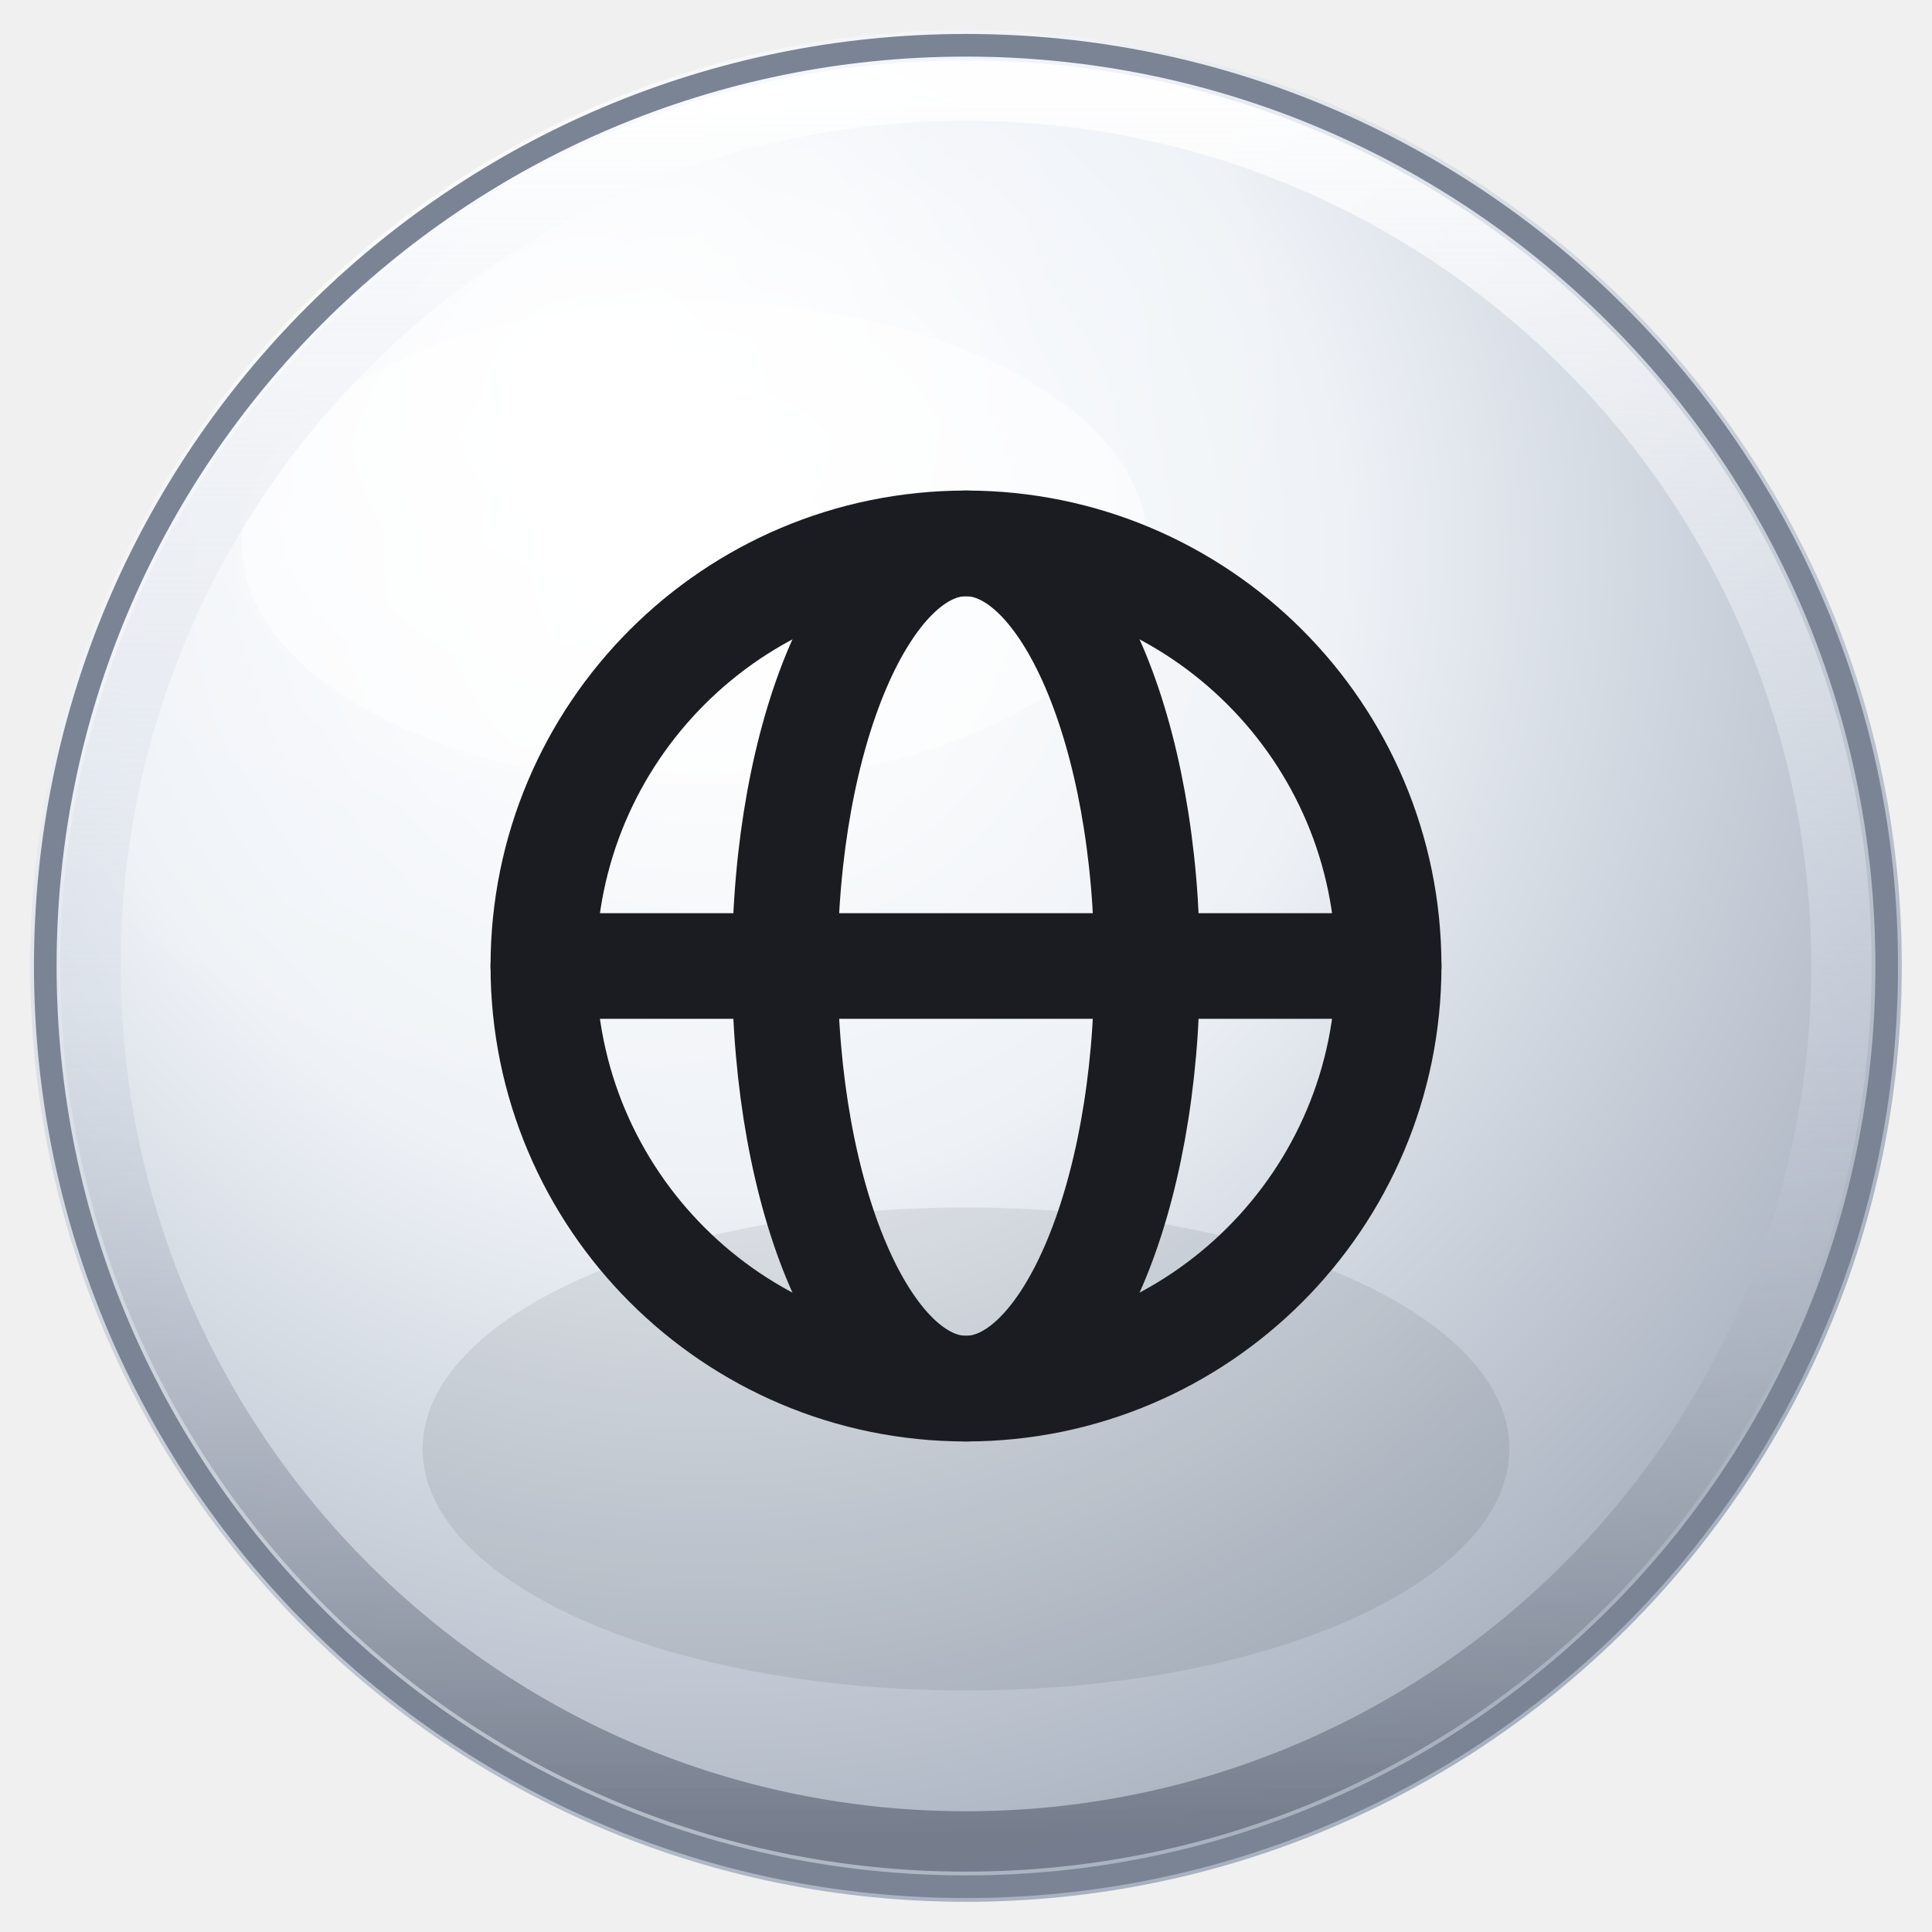
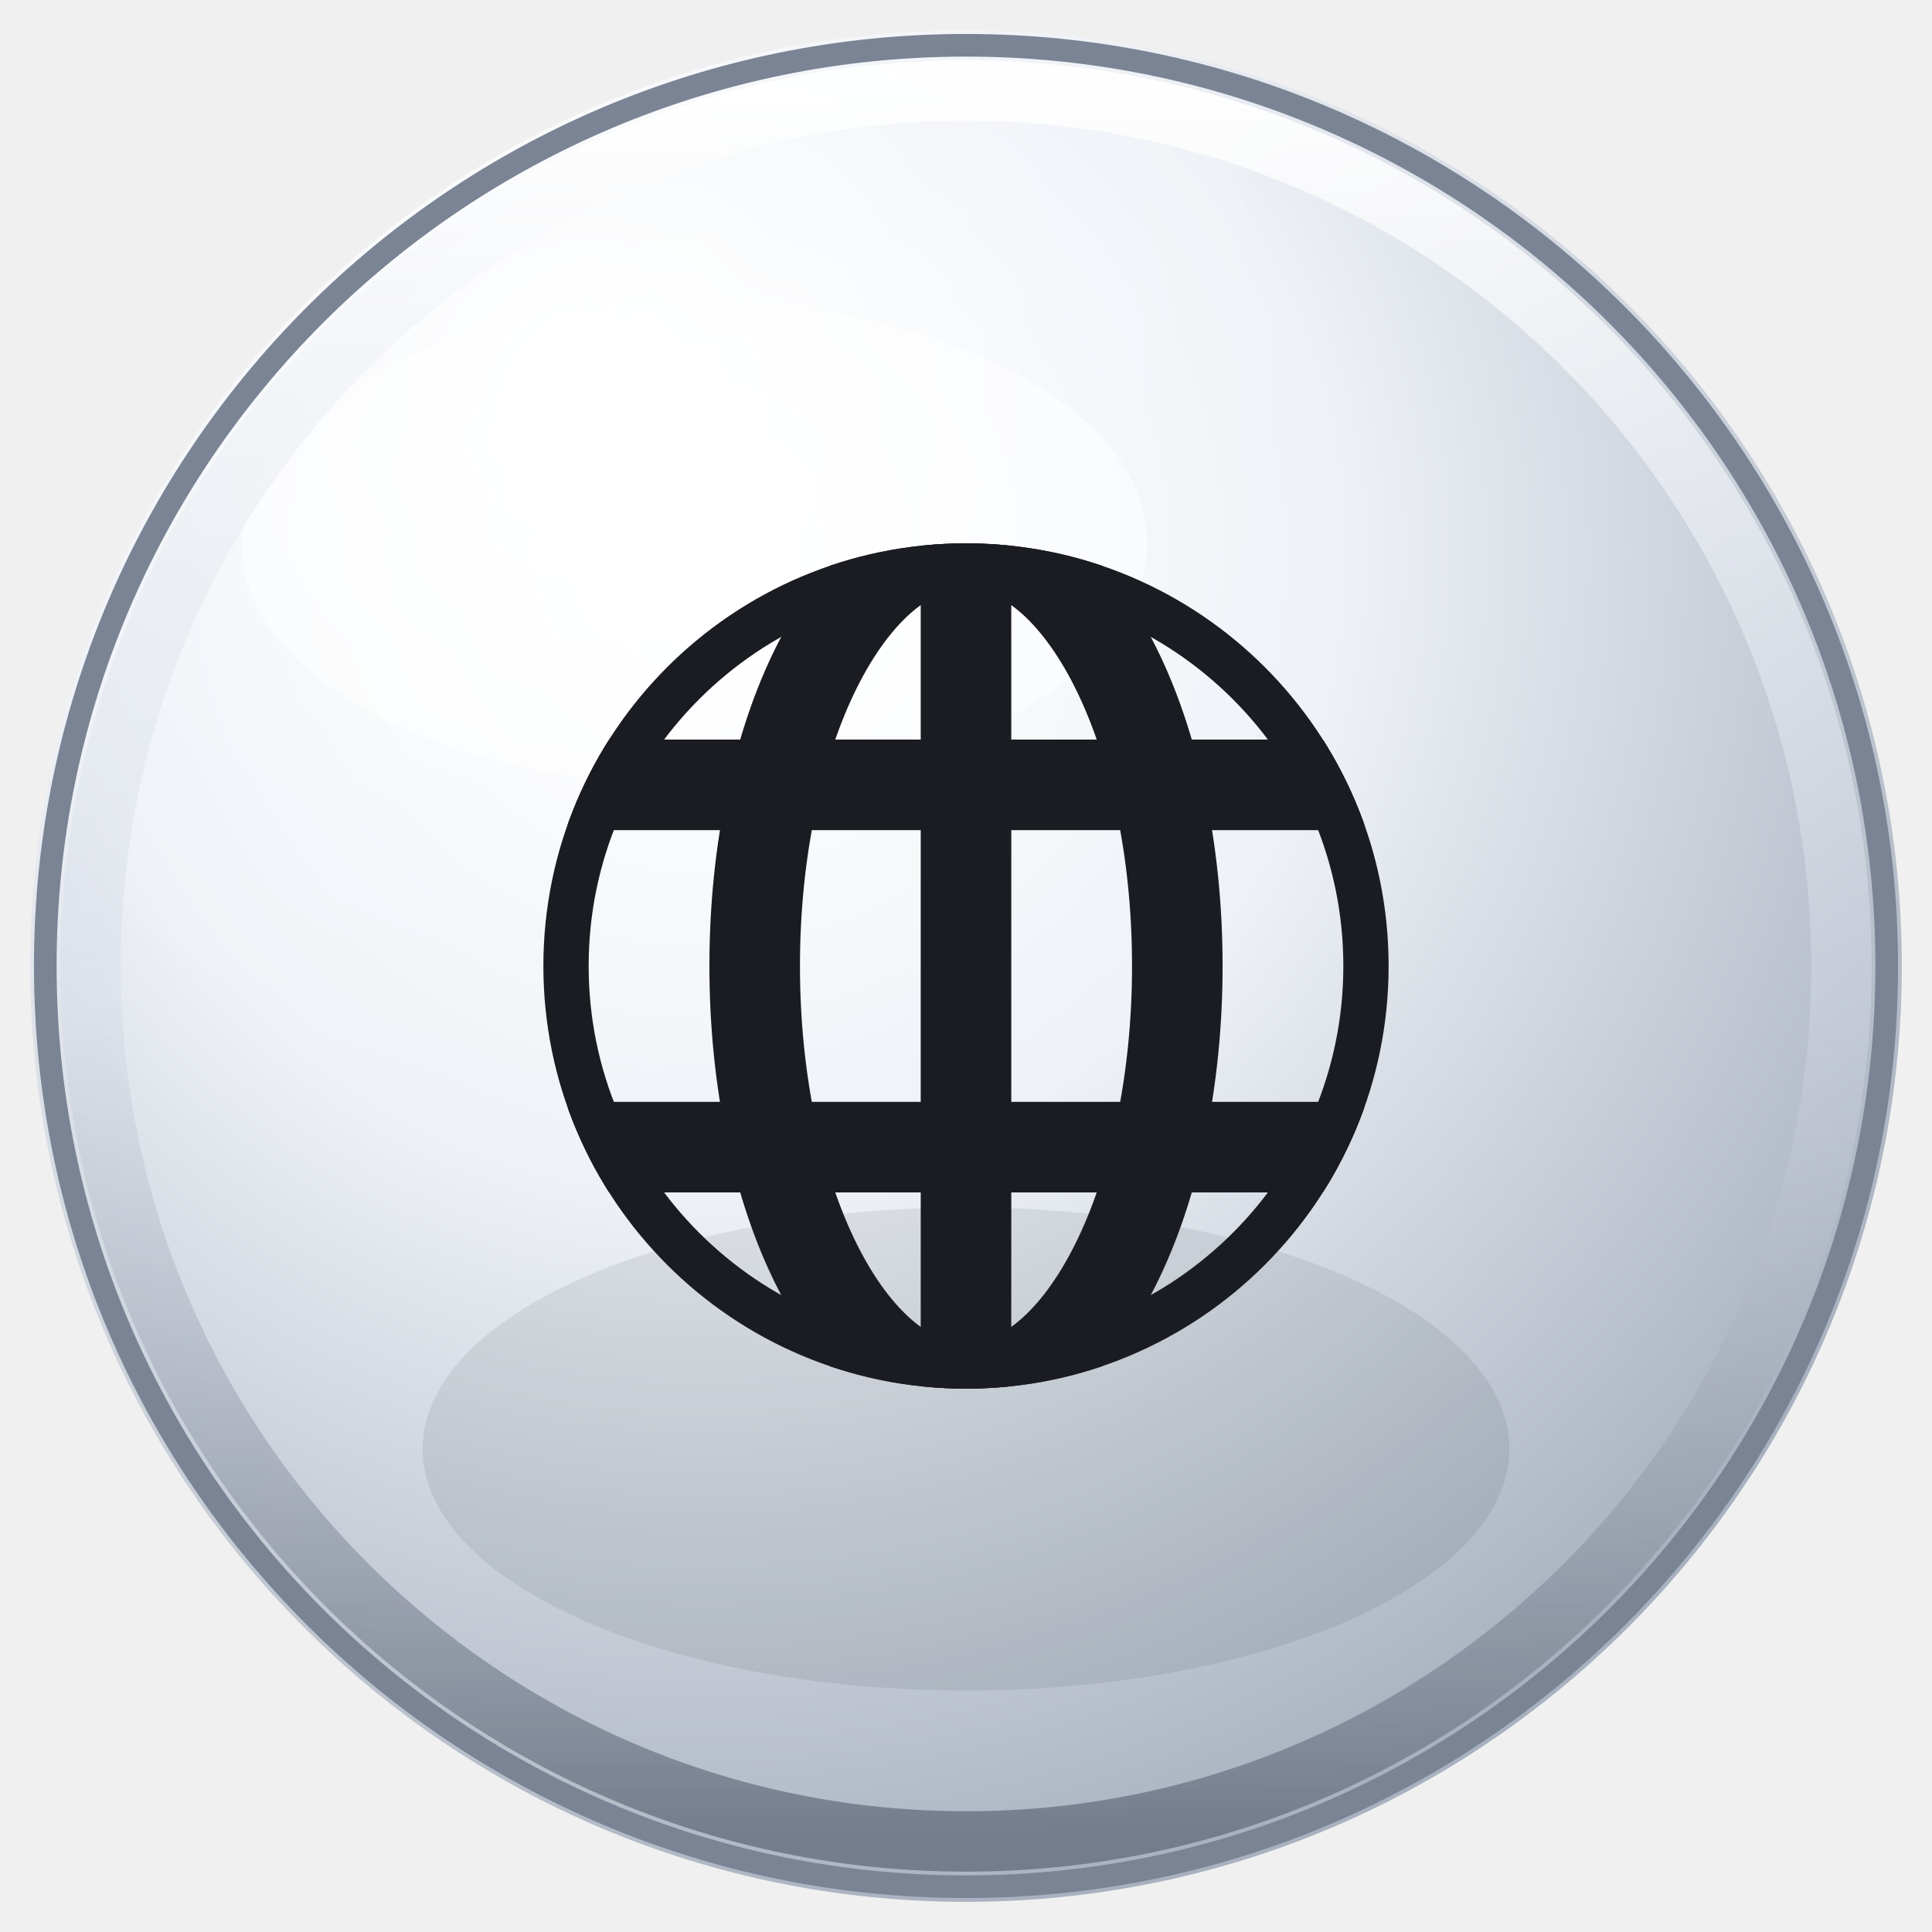
<svg xmlns="http://www.w3.org/2000/svg" viewBox="0 0 128 128" width="128" height="128" role="img" aria-label="FX Pulse">
  <defs>
-     <radialGradient id="fx-ice-body" cx="36%" cy="28%" r="74%">
+     <radialGradient id="fx-ice-grid-body" cx="36%" cy="28%" r="74%">
      <stop offset="0%" stop-color="#ffffff" />
      <stop offset="46%" stop-color="#eef2f7" />
      <stop offset="100%" stop-color="#a8b1bf" />
    </radialGradient>
-     <radialGradient id="fx-ice-spec" cx="30%" cy="20%" r="40%">
+     <radialGradient id="fx-ice-grid-spec" cx="30%" cy="20%" r="40%">
      <stop offset="0%" stop-color="#ffffff" stop-opacity="0.95" />
      <stop offset="58%" stop-color="#ffffff" stop-opacity="0.14" />
      <stop offset="100%" stop-color="#ffffff" stop-opacity="0" />
    </radialGradient>
-     <linearGradient id="fx-ice-rim" x1="0" y1="0" x2="0" y2="1">
+     <linearGradient id="fx-ice-grid-rim" x1="0" y1="0" x2="0" y2="1">
      <stop offset="0%" stop-color="#ffffff" stop-opacity="0.95" />
      <stop offset="52%" stop-color="#d5dbe6" stop-opacity="0.45" />
      <stop offset="100%" stop-color="#6e7686" stop-opacity="0.9" />
    </linearGradient>
+     <clipPath id="fx-ice-grid-clip">
+       <circle cx="64" cy="64" r="28" />
+     </clipPath>
  </defs>
-   <circle cx="64" cy="64" r="62" fill="url(#fx-ice-body)" />
-   <circle cx="64" cy="64" r="62" fill="url(#fx-ice-spec)" />
+   <circle cx="64" cy="64" r="62" fill="url(#fx-ice-grid-body)" />
+   <circle cx="64" cy="64" r="62" fill="url(#fx-ice-grid-spec)" />
  <ellipse cx="46" cy="36" rx="30" ry="16" fill="#fff" fill-opacity="0.5" />
  <ellipse cx="64" cy="96" rx="36" ry="16" fill="#0c0d10" fill-opacity="0.08" />
  <circle cx="64" cy="64" r="61" fill="none" stroke="#7b8494" stroke-width="1.5" />
-   <circle cx="64" cy="64" r="58" fill="none" stroke="url(#fx-ice-rim)" stroke-width="4" />
-   <g fill="none" stroke="#1a1c22" stroke-width="7" stroke-linecap="round">
-     <circle cx="64" cy="64" r="28" />
-     <ellipse cx="64" cy="64" rx="12" ry="28" />
-     <path d="M36 64h56" />
+   <circle cx="64" cy="64" r="58" fill="none" stroke="url(#fx-ice-grid-rim)" stroke-width="4" />
+   <g stroke="#1a1c22" fill="#1a1c22" color="#1a1c22">
+     <g fill="none" stroke-width="6" stroke-linecap="round" clip-path="url(#fx-ice-grid-clip)">
+       <circle cx="64" cy="64" r="28" />
+       <ellipse cx="64" cy="64" rx="14" ry="28" />
+       <path d="M64 36v56" />
+       <path d="M39 52h50" />
+       <path d="M39 76h50" />
+     </g>
  </g>
</svg>
